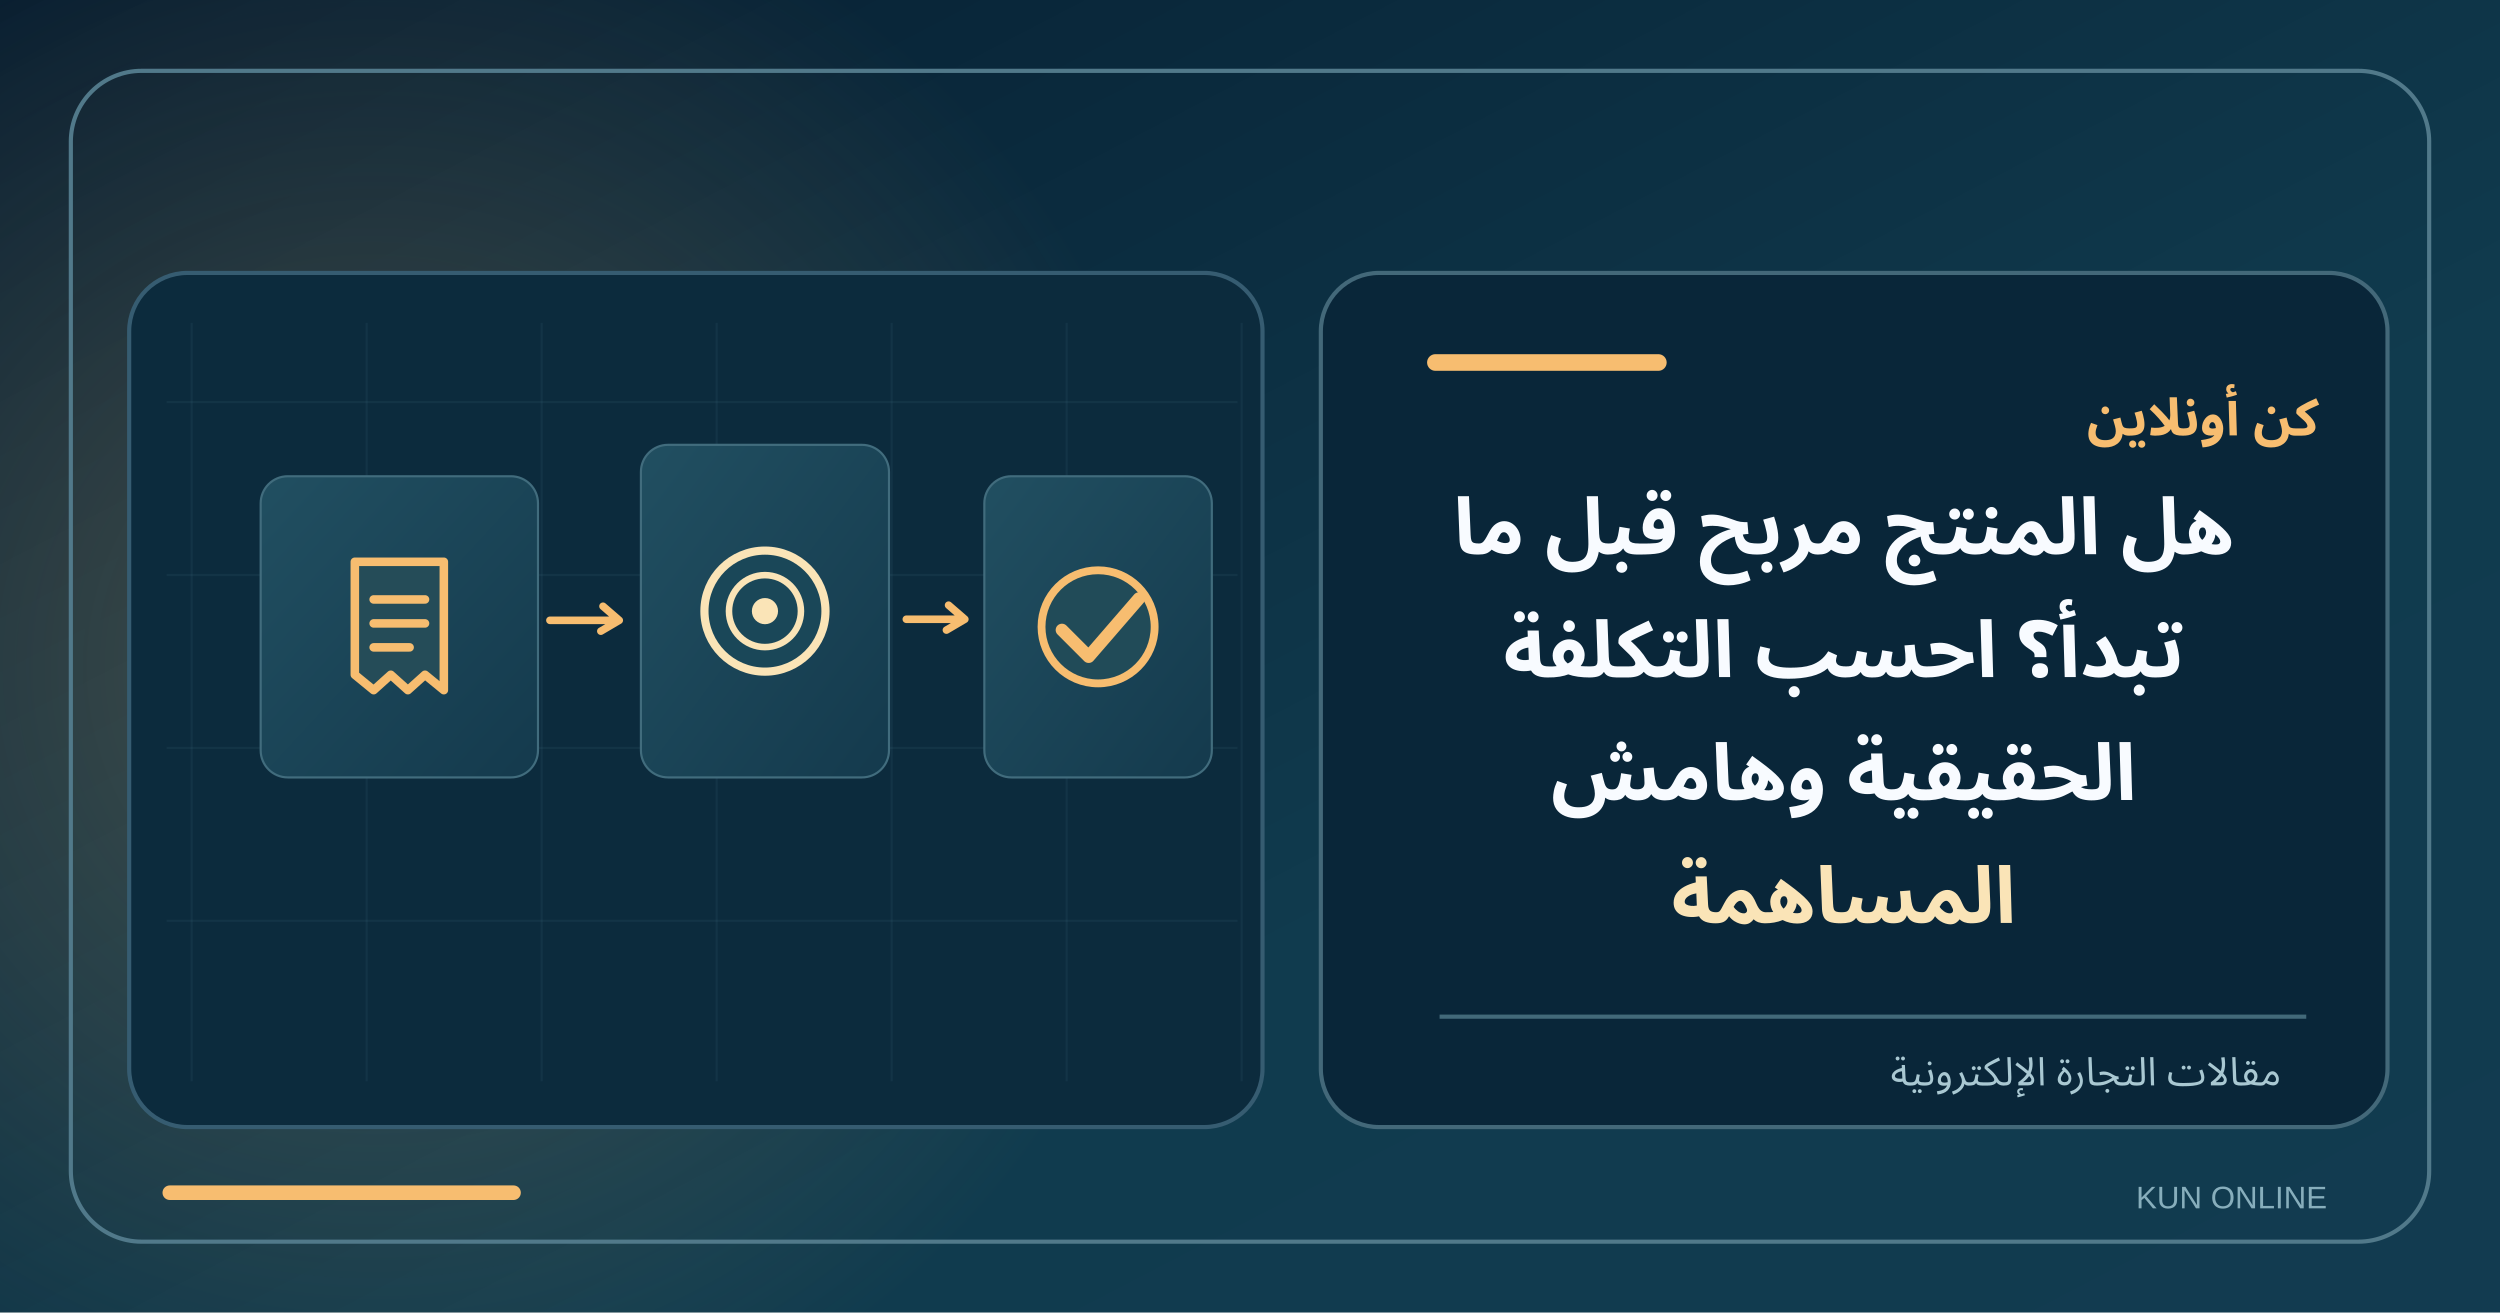
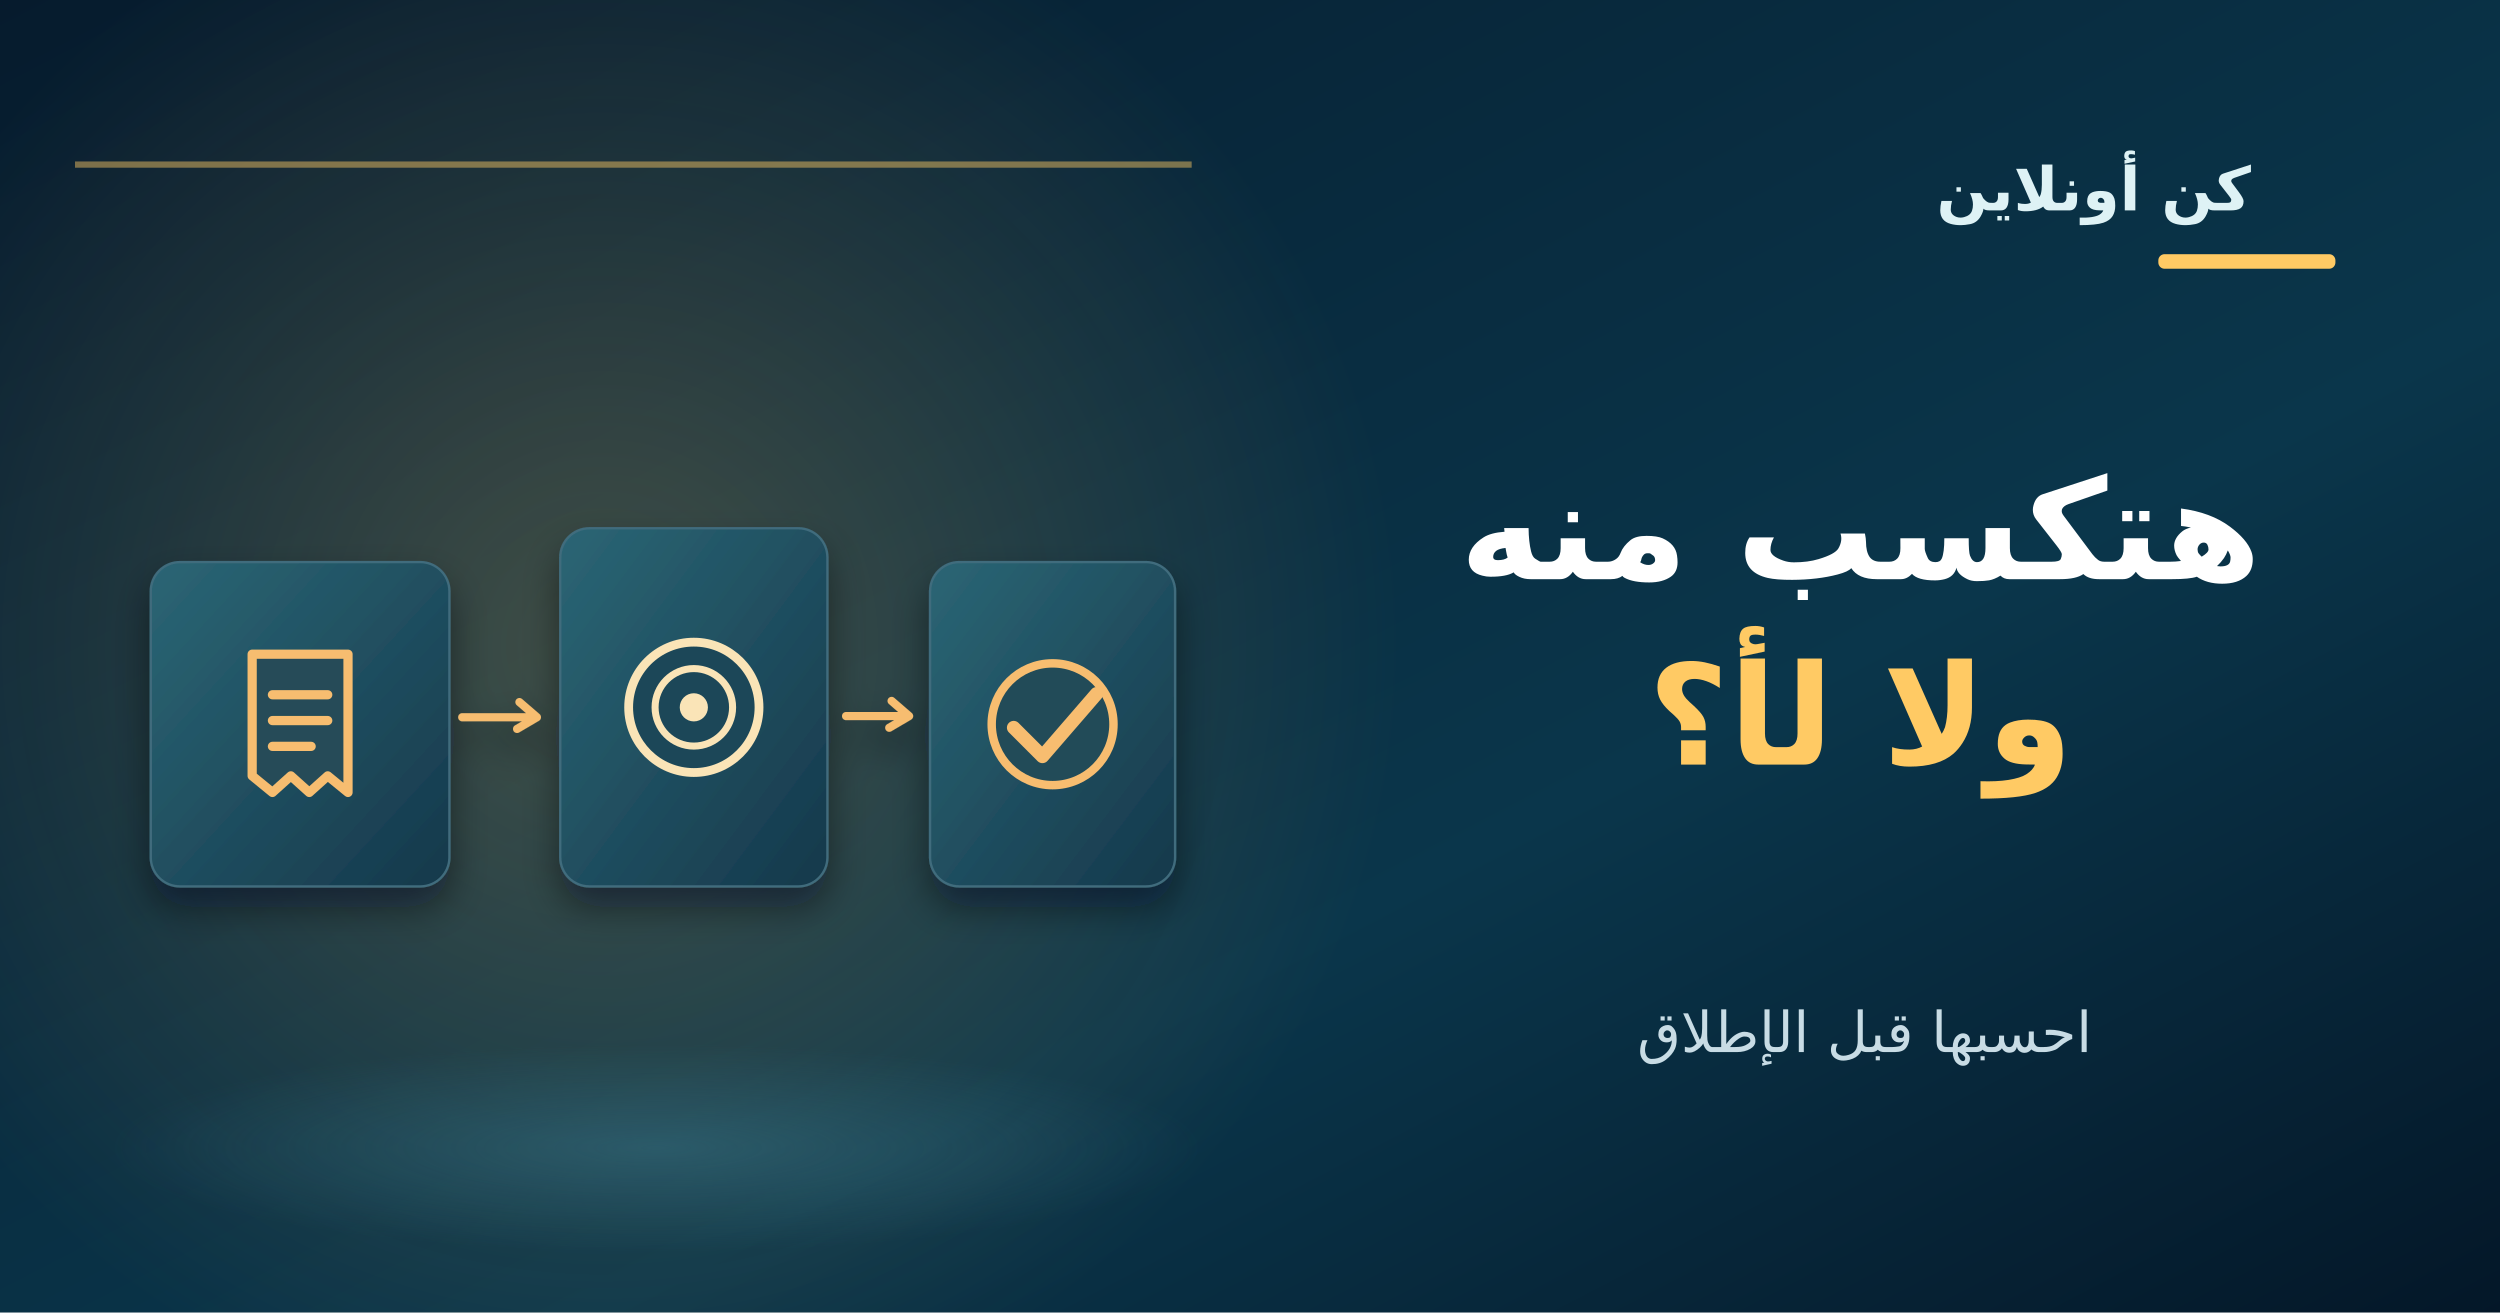
<svg xmlns="http://www.w3.org/2000/svg" width="1200" height="630" viewBox="0 0 1200 630" role="img" aria-labelledby="title desc">
  <defs>
-     <linearGradient id="back" x1="0" y1="0" x2="1" y2="1">
-       <stop stop-color="#061d30" />
-       <stop offset=".62" stop-color="#103b4e" />
-       <stop offset="1" stop-color="#123b50" />
+     <linearGradient id="bg" x1="0" y1="0" x2="1" y2="1">
+       <stop stop-color="#061b2d" />
+       <stop offset=".62" stop-color="#0a364b" />
+       <stop offset="1" stop-color="#041728" />
    </linearGradient>
+     <radialGradient id="glow">
+       <stop stop-color="#ffca64" stop-opacity=".23" />
+       <stop offset="1" stop-color="#ffca64" stop-opacity="0" />
+     </radialGradient>
    <linearGradient id="glass" x1="0" y1="0" x2="1" y2="1">
-       <stop stop-color="#214f61" />
-       <stop offset="1" stop-color="#143a4d" />
+       <stop stop-color="#2b6675" />
+       <stop offset="1" stop-color="#15384b" />
    </linearGradient>
-     <radialGradient id="bloom">
-       <stop stop-color="#f7bd70" stop-opacity=".24" />
-       <stop offset="1" stop-color="#f7bd70" stop-opacity="0" />
+     <filter id="drop" x="-30%" y="-30%" width="170%" height="170%">
+       <feDropShadow dx="0" dy="17" stdDeviation="16" flood-color="#010e19" flood-opacity=".45" />
+     </filter>
+     <clipPath id="artStage">
+       <rect x="15" y="105" width="614" height="440" rx="12" />
+     </clipPath>
+     <radialGradient id="floor">
+       <stop stop-color="#3a798d" stop-opacity=".45" />
+       <stop offset="1" stop-color="#3a798d" stop-opacity="0" />
    </radialGradient>
  </defs>
-   <rect width="1200" height="630" fill="url(#back)" />
-   <circle cx="180" cy="320" r="390" fill="url(#bloom)" />
-   <rect x="34" y="34" width="1132" height="562" rx="34" fill="none" stroke="#51798a" stroke-width="2" />
-   <rect x="62" y="131" width="544" height="410" rx="28" fill="#0c2b3d" stroke="#365c71" stroke-width="2" />
-   <g stroke="#508396" stroke-opacity=".10" stroke-width="1">
-     <path d="M92 155V519" />
-     <path d="M176 155V519" />
-     <path d="M260 155V519" />
-     <path d="M344 155V519" />
-     <path d="M428 155V519" />
-     <path d="M512 155V519" />
-     <path d="M596 155V519" />
-     <path d="M80 193H594" />
-     <path d="M80 276H594" />
-     <path d="M80 359H594" />
-     <path d="M80 442H594" />
-   </g>
-   <g id="topic-illustration" transform="translate(44 122) scale(.52)">
-     <rect x="156" y="205" width="256" height="278" rx="25" fill="url(#glass)" stroke="#416c7d" stroke-width="2" />
-     <g transform="translate(205 265) scale(1.58)">
-       <path d="M24 12H76V87L65 78L55 87L45 78L35 87L24 78Z" fill="#254c58" stroke="#f7bd70" stroke-width="5" stroke-linecap="round" stroke-linejoin="round" />
-       <path d="M35 34H65M35 48H65M35 62H56" fill="none" stroke="#f7bd70" stroke-width="5" stroke-linecap="round" stroke-linejoin="round" />
-     </g>
-     <path d="M423 338L487 338M472 325L487 338L470 348" fill="none" stroke="#f7bd70" stroke-width="7" stroke-linecap="round" stroke-linejoin="round" />
-     <rect x="507" y="176" width="229" height="307" rx="25" fill="url(#glass)" stroke="#416c7d" stroke-width="2" />
-     <g transform="translate(546 254) scale(1.51)">
-       <circle cx="50" cy="50" r="37" fill="#1a4758" stroke="#fae4b7" stroke-width="5" />
-       <circle cx="50" cy="50" r="22" fill="none" stroke="#fae4b7" stroke-width="4" />
-       <circle cx="50" cy="50" r="8" fill="#fae4b7" stroke="none" stroke-width="0" />
-     </g>
-     <path d="M752 337L806 337M791 324L806 337L789 347" fill="none" stroke="#f7bd70" stroke-width="7" stroke-linecap="round" stroke-linejoin="round" />
-     <rect x="824" y="205" width="210" height="278" rx="25" fill="url(#glass)" stroke="#416c7d" stroke-width="2" />
-     <g transform="translate(856.5 271.5) scale(1.45)">
-       <circle cx="50" cy="50" r="36" fill="#214b58" stroke="#f7bd70" stroke-width="5" />
-       <path d="M27 52L44 69L76 32" fill="none" stroke="#f7bd70" stroke-width="8" stroke-linecap="round" stroke-linejoin="round" />
+   <rect width="1200" height="630" fill="url(#bg)" />
+   <circle cx="290" cy="310" r="381" fill="url(#glow)" />
+   <ellipse cx="315" cy="551" rx="260" ry="50" fill="url(#floor)" />
+   <path d="M36 79H572" stroke="#ffca64" stroke-width="3" opacity=".46" />
+   <g clip-path="url(#artStage)">
+     <g id="topic-art" filter="url(#drop)" transform="translate(-15 155) scale(.56)">
+       <rect x="156" y="205" width="256" height="278" rx="25" fill="url(#glass)" stroke="#416c7d" stroke-width="2" />
+       <g transform="translate(205 265) scale(1.58)">
+         <path d="M24 12H76V87L65 78L55 87L45 78L35 87L24 78Z" fill="#254c58" stroke="#f7bd70" stroke-width="5" stroke-linecap="round" stroke-linejoin="round" />
+         <path d="M35 34H65M35 48H65M35 62H56" fill="none" stroke="#f7bd70" stroke-width="5" stroke-linecap="round" stroke-linejoin="round" />
+       </g>
+       <path d="M423 338L487 338M472 325L487 338L470 348" fill="none" stroke="#f7bd70" stroke-width="7" stroke-linecap="round" stroke-linejoin="round" />
+       <rect x="507" y="176" width="229" height="307" rx="25" fill="url(#glass)" stroke="#416c7d" stroke-width="2" />
+       <g transform="translate(546 254) scale(1.51)">
+         <circle cx="50" cy="50" r="37" fill="#1a4758" stroke="#fae4b7" stroke-width="5" />
+         <circle cx="50" cy="50" r="22" fill="none" stroke="#fae4b7" stroke-width="4" />
+         <circle cx="50" cy="50" r="8" fill="#fae4b7" stroke="none" stroke-width="0" />
+       </g>
+       <path d="M752 337L806 337M791 324L806 337L789 347" fill="none" stroke="#f7bd70" stroke-width="7" stroke-linecap="round" stroke-linejoin="round" />
+       <rect x="824" y="205" width="210" height="278" rx="25" fill="url(#glass)" stroke="#416c7d" stroke-width="2" />
+       <g transform="translate(856.5 271.5) scale(1.45)">
+         <circle cx="50" cy="50" r="36" fill="#214b58" stroke="#f7bd70" stroke-width="5" />
+         <path d="M27 52L44 69L76 32" fill="none" stroke="#f7bd70" stroke-width="8" stroke-linecap="round" stroke-linejoin="round" />
+       </g>
    </g>
  </g>
-   <rect x="634" y="131" width="512" height="410" rx="28" fill="#092639" stroke="#436879" stroke-width="2" />
-   <rect x="685" y="170" width="115" height="8" rx="4" fill="#f7bd70" />
-   <text x="1113" y="209" direction="rtl" text-anchor="start" font-family="Cairo,Tajawal,Noto Sans Arabic,Segoe UI,Arial,sans-serif" font-size="25" font-weight="700" fill="#f7bd70">كن أونلاين</text>
-   <g id="article-title">
-     <text x="885" y="266" text-anchor="middle" direction="rtl" unicode-bidi="plaintext" font-family="Cairo,Tajawal,Noto Sans Arabic,Segoe UI,Arial,sans-serif" font-size="38" font-weight="700" letter-spacing="0" fill="#f8fbff">هل المنتج مربح قبل ما</text>
-     <text x="885" y="325" text-anchor="middle" direction="rtl" unicode-bidi="plaintext" font-family="Cairo,Tajawal,Noto Sans Arabic,Segoe UI,Arial,sans-serif" font-size="38" font-weight="700" letter-spacing="0" fill="#f8fbff">تبدأ؟ احسب التكلفة</text>
-     <text x="885" y="384" text-anchor="middle" direction="rtl" unicode-bidi="plaintext" font-family="Cairo,Tajawal,Noto Sans Arabic,Segoe UI,Arial,sans-serif" font-size="38" font-weight="700" letter-spacing="0" fill="#f8fbff">الحقيقية وهامش</text>
-     <text x="885" y="443" text-anchor="middle" direction="rtl" unicode-bidi="plaintext" font-family="Cairo,Tajawal,Noto Sans Arabic,Segoe UI,Arial,sans-serif" font-size="38" font-weight="700" letter-spacing="0" fill="#fae4b7">المساهمة</text>
+   <text x="1005" y="101" direction="rtl" text-anchor="middle" font-family="Cairo,Tajawal,Segoe UI,Arial,sans-serif" font-size="29" font-weight="700" fill="#def2f5">كن أونلاين</text>
+   <rect x="1036" y="122" width="85" height="7" rx="3" fill="#ffca64" />
+   <g id="hook">
+     <text x="893" y="278" direction="rtl" unicode-bidi="plaintext" text-anchor="middle" font-family="Cairo,Tajawal,Segoe UI,Arial,sans-serif" font-size="67" font-weight="900" fill="#ffffff">هتكسب منه</text>
+     <text x="893" y="367" direction="rtl" unicode-bidi="plaintext" text-anchor="middle" font-family="Cairo,Tajawal,Segoe UI,Arial,sans-serif" font-size="67" font-weight="900" fill="#ffca64">ولا لأ؟</text>
  </g>
-   <path d="M691 488H1107" stroke="#426979" stroke-width="2" />
-   <text x="1095" y="521" direction="rtl" text-anchor="start" font-family="Cairo,Tajawal,Noto Sans Arabic,Segoe UI,Arial,sans-serif" font-size="19" fill="#a9c8d2">مقالات التجارة الإلكترونية</text>
-   <rect x="78" y="569" width="172" height="7" rx="3.5" fill="#f7bd70" />
-   <text x="1117" y="580" direction="rtl" text-anchor="start" font-family="Arial,sans-serif" font-size="15" fill="#87aebc">KUN ONLINE</text>
+   <text x="895" y="505" direction="rtl" text-anchor="middle" font-family="Cairo,Tajawal,Segoe UI,Arial,sans-serif" font-size="27" fill="#c8dce5">احسبها قبل الإطلاق</text>
</svg>
